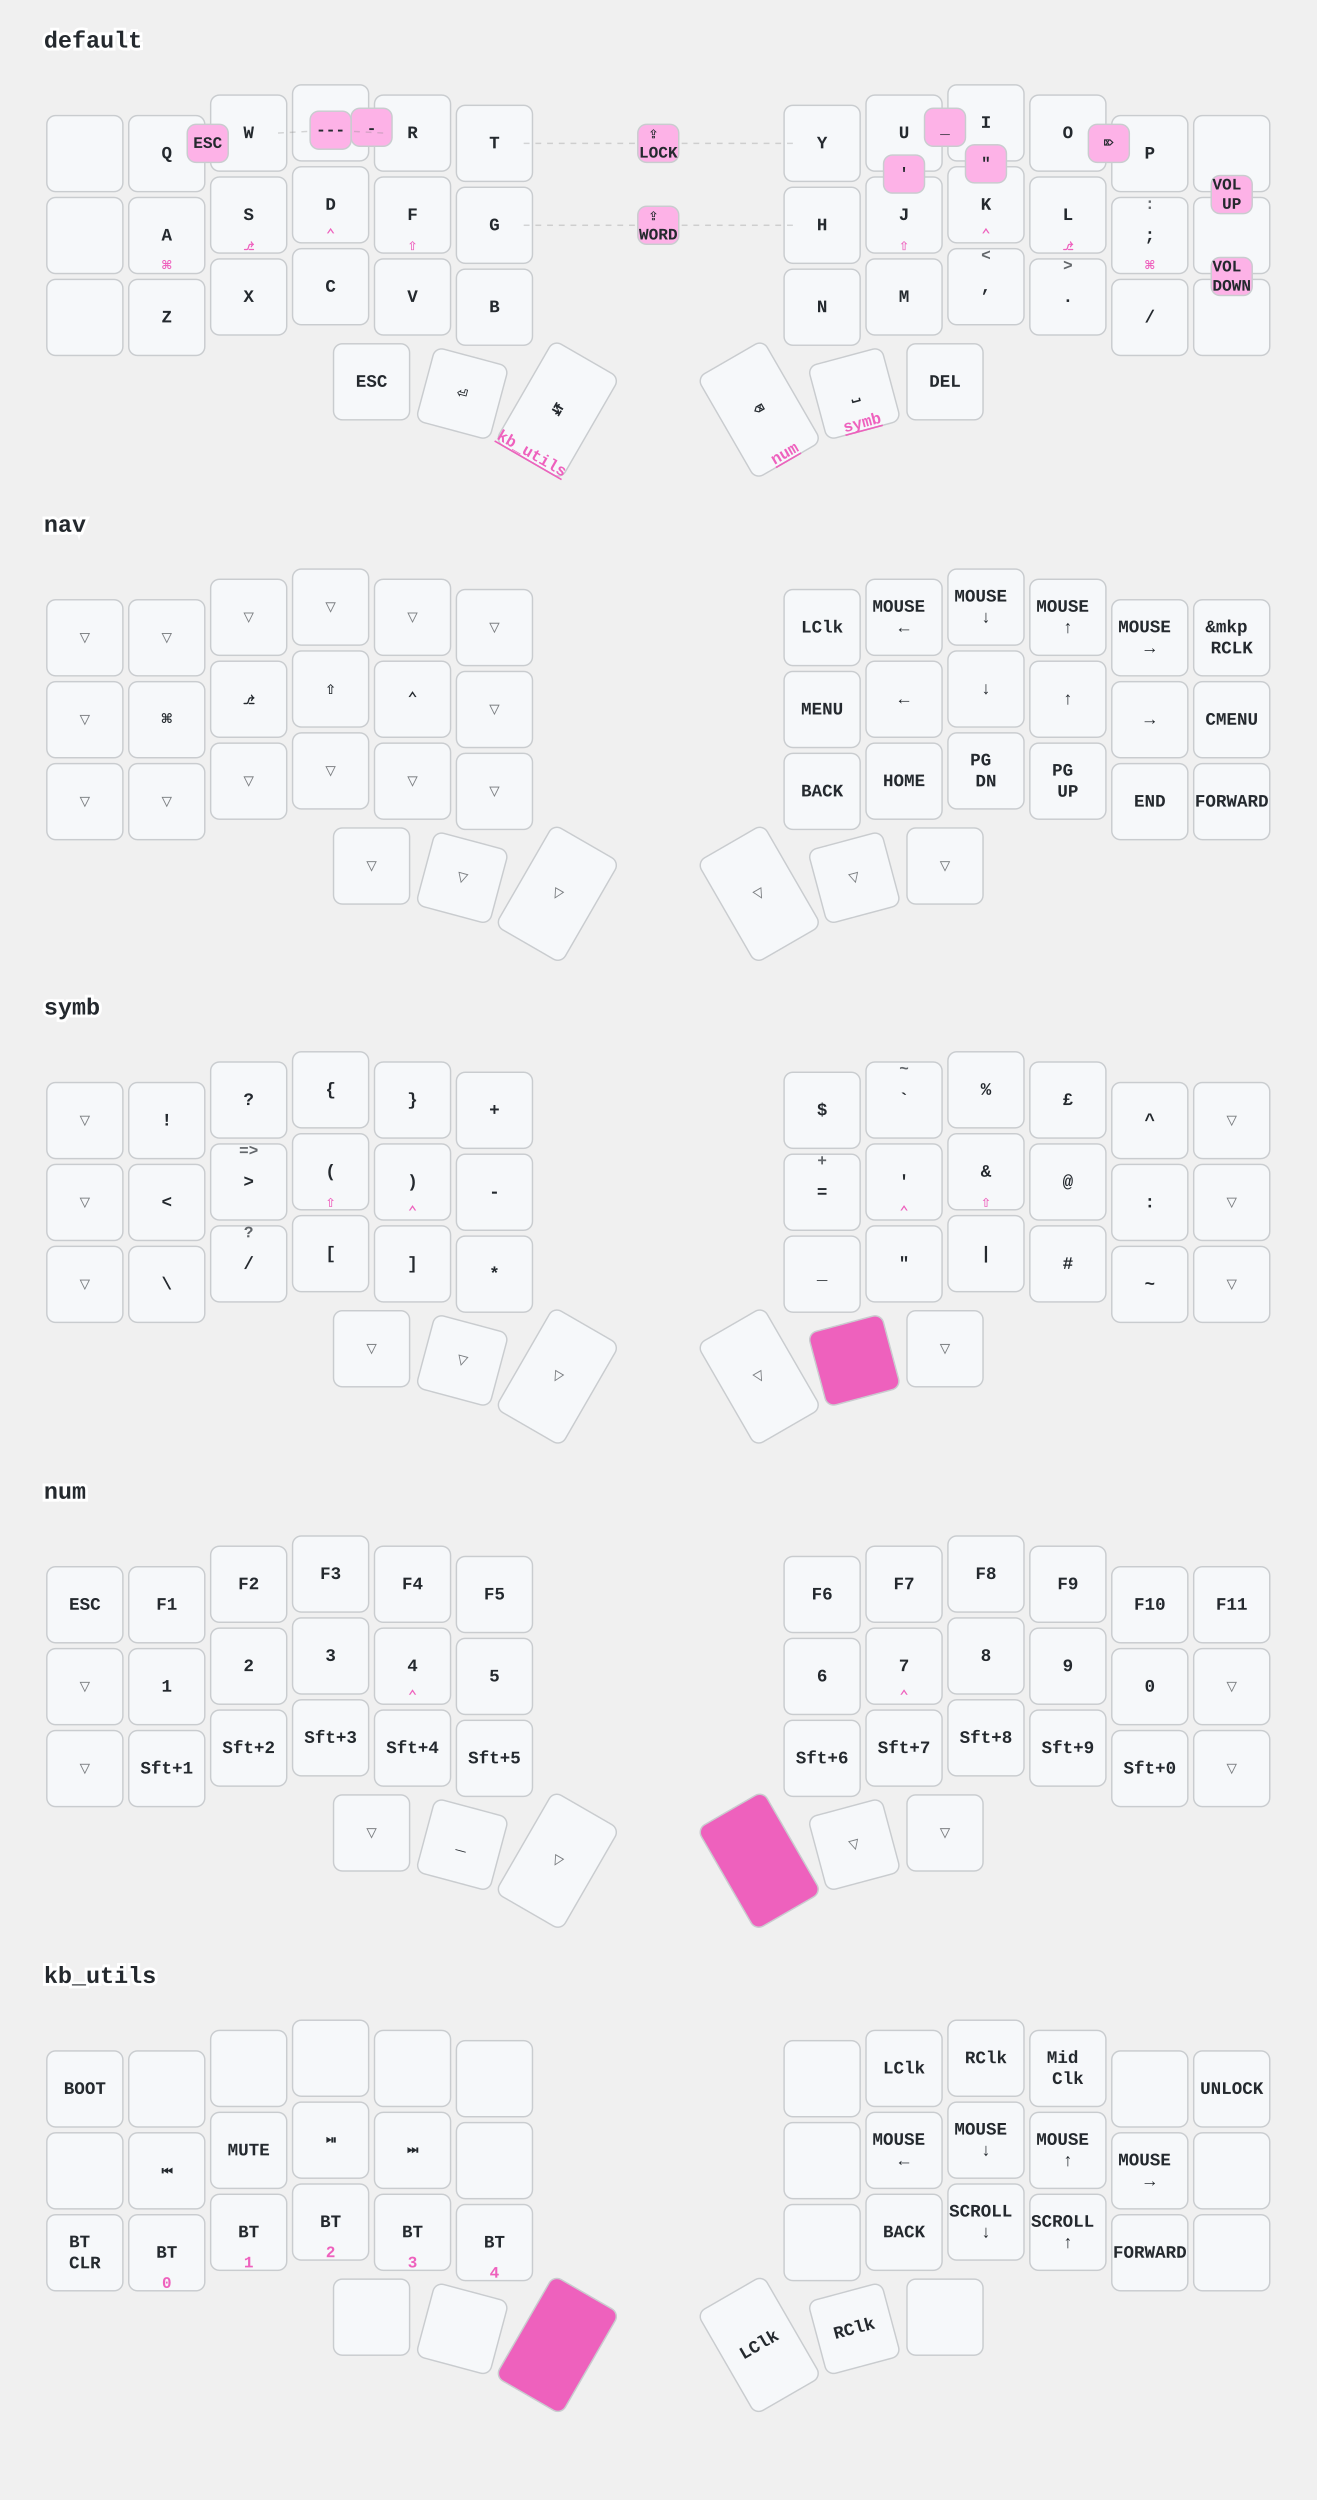
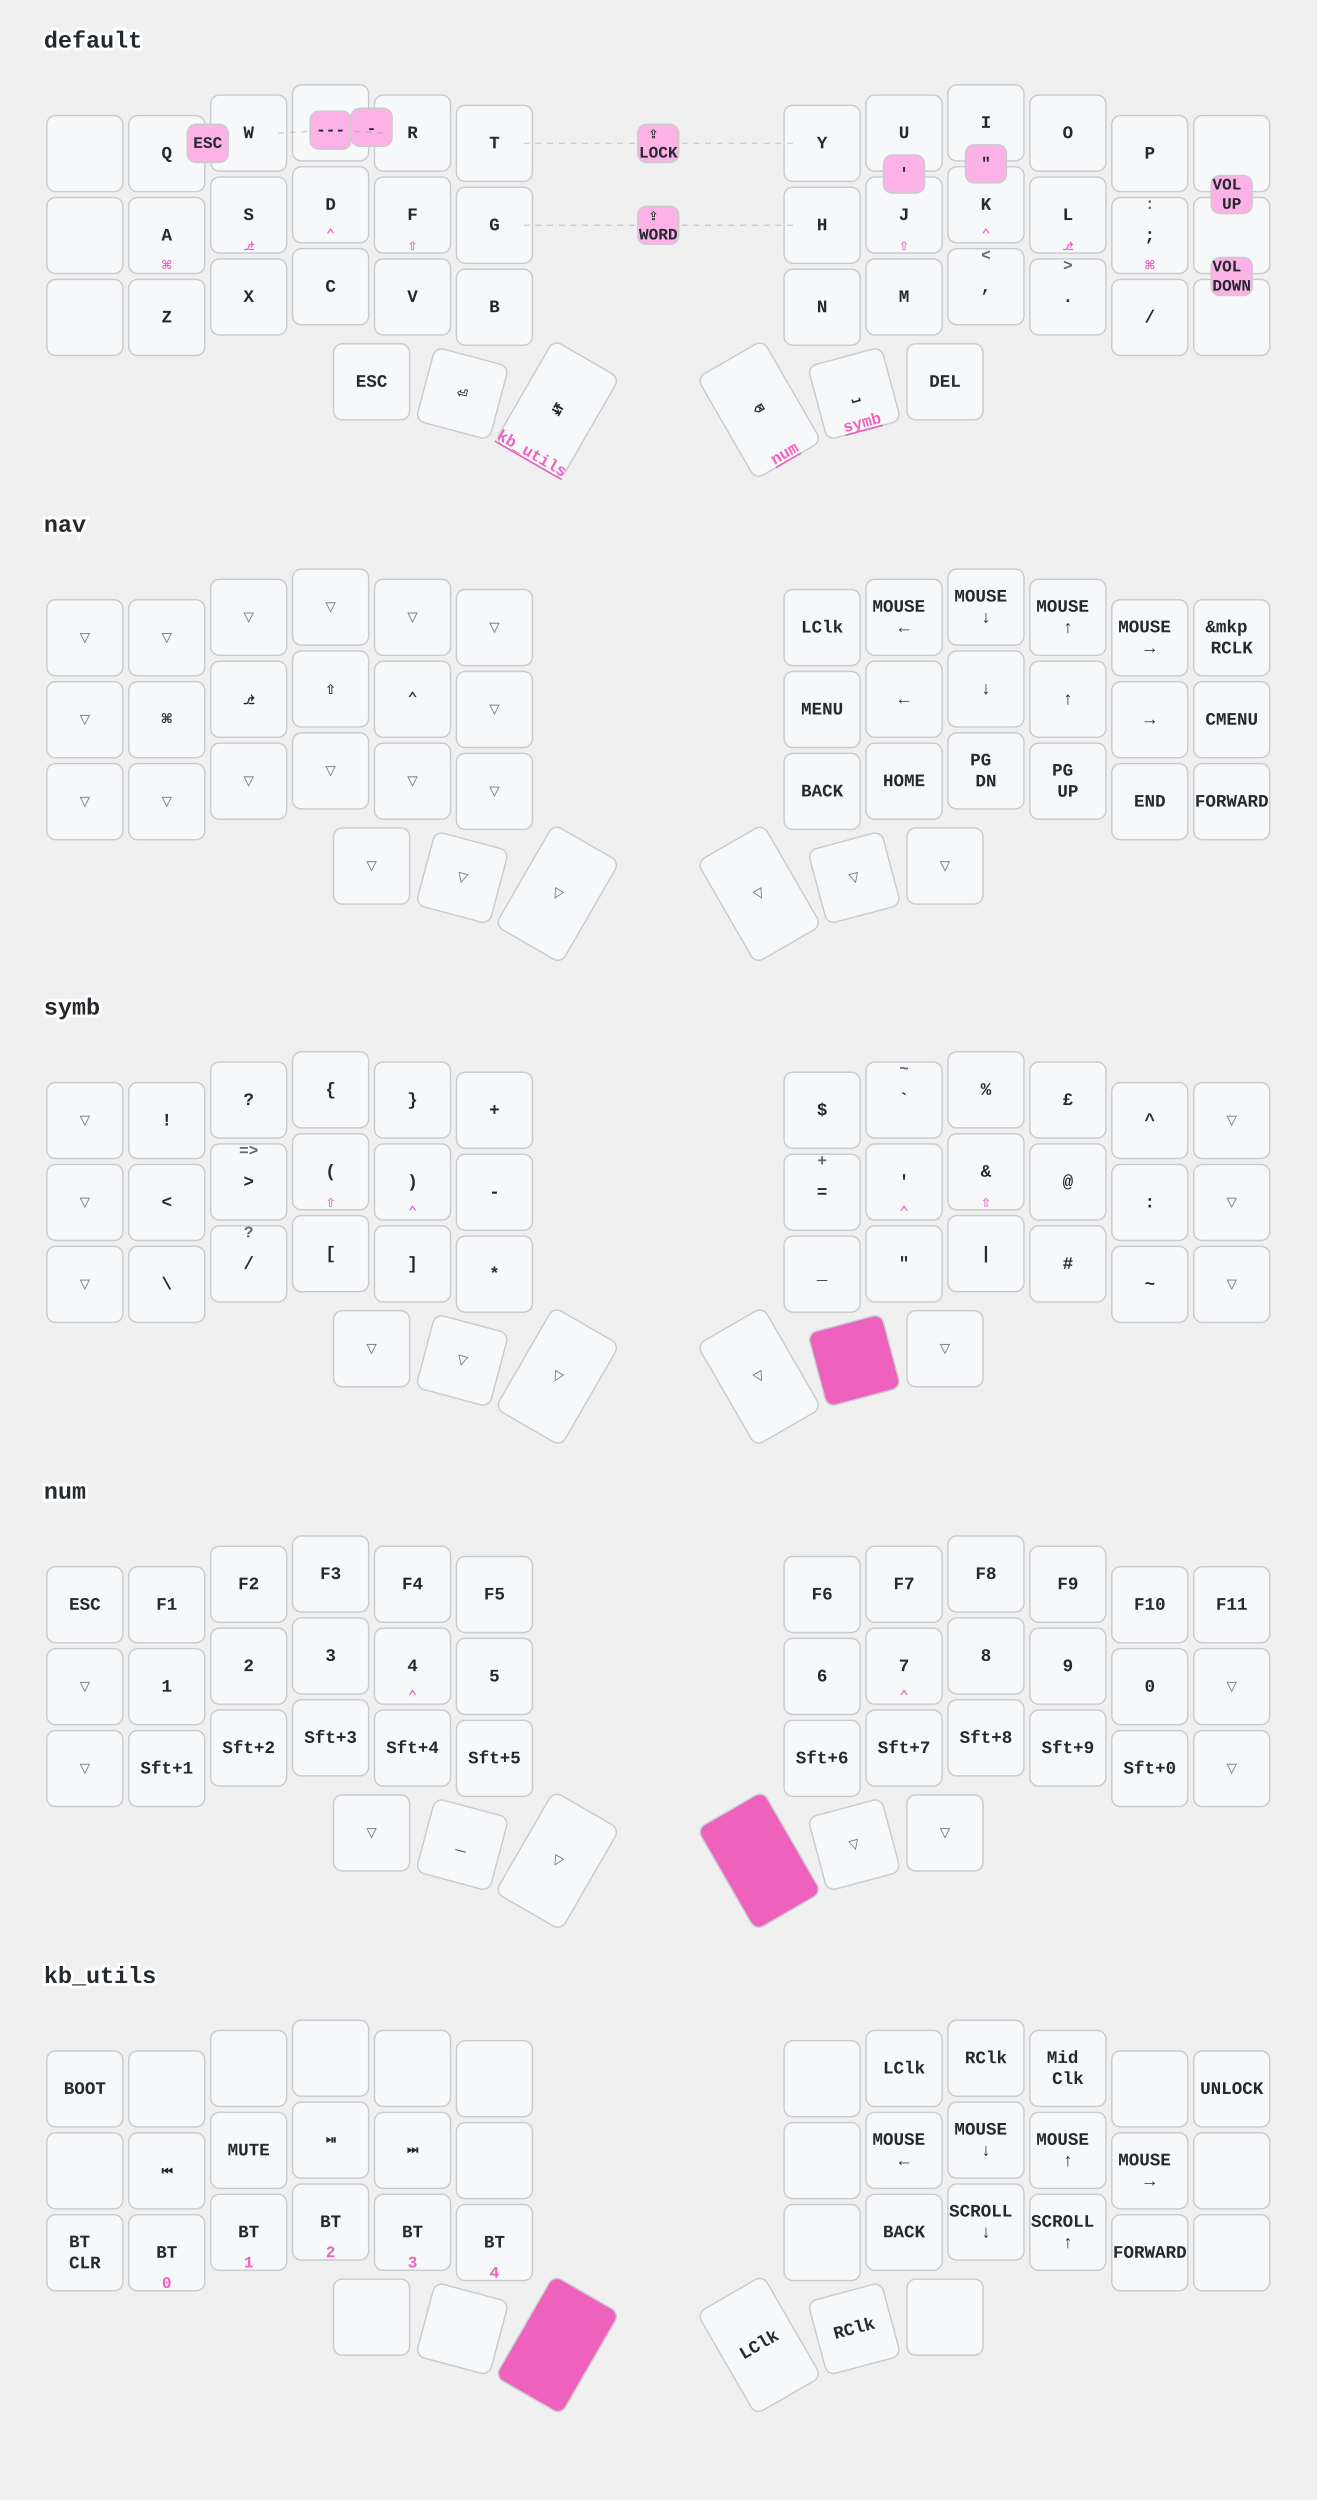
<svg xmlns="http://www.w3.org/2000/svg" width="900" height="1709" viewBox="0 0 900 1709" class="keymap">
  <style>/* inherit to force styles through use tags */
svg path {
    fill: inherit;
}

/* font and background color specifications */
svg.keymap {
    font-family: SFMono-Regular,Consolas,Liberation Mono,Menlo,monospace;
    font-size: 14px;
    font-kerning: normal;
    text-rendering: optimizeLegibility;
    fill: #24292e;
}

/* default key styling */
rect.key {
    fill: #f6f8fa;
}

rect.key, rect.combo {
    stroke: #c9cccf;
    stroke-width: 1;
}

/* default key side styling, only used is draw_key_sides is set */
rect.side {
    filter: brightness(90%);
}

/* color accent for combo boxes */
rect.combo, rect.combo-separate {
    fill: #cdf;
}

/* color accent for held keys */
rect.held, rect.combo.held {
    fill: #fdd;
}

/* color accent for ghost (optional) keys */
rect.ghost, rect.combo.ghost {
    stroke-dasharray: 4, 4;
    stroke-width: 2;
}

text {
    text-anchor: middle;
    dominant-baseline: middle;
}

/* styling for layer labels */
text.label {
    font-weight: bold;
    text-anchor: start;
    stroke: white;
    stroke-width: 4;
    paint-order: stroke;
}

/* styling for optional footer */
text.footer {
    text-anchor: end;
    dominant-baseline: auto;
    stroke: white;
    stroke-width: 4;
    paint-order: stroke;
}

/* styling for combo tap, and key non-tap label text */
text.combo, text.hold, text.shifted, text.left, text.right {
    font-size: 11px;
}

text.hold {
    text-anchor: middle;
    dominant-baseline: auto;
}

text.shifted {
    text-anchor: middle;
    dominant-baseline: hanging;
}

text.left {
    text-anchor: start;
}

text.right {
    text-anchor: end;
}

text.layer-activator {
    text-decoration: underline;
}

/* styling for hold/shifted label text in combo box */
text.combo.hold, text.combo.shifted, text.combo.left, text.combo.right {
    font-size: 8px;
}

/* lighter symbol for transparent keys */
text.trans {
    fill: #7b7e81;
}

/* styling for combo dendrons */
path.combo {
    stroke-width: 1;
    stroke: gray;
    fill: none;
}

/* Start Tabler Icons Cleanup */
/* cannot use height/width with glyphs */
.icon-tabler &gt; path {
    fill: inherit;
    stroke: inherit;
    stroke-width: 2;
}
/* hide tabler's default box */
.icon-tabler &gt; path[stroke="none"][fill="none"] {
    visibility: hidden;
}
/* End Tabler Icons Cleanup */

/* font and background color specifications */
    svg.keymap {
      font-family: Ubuntu Mono, Inconsolata, Consolas, Liberation Mono, Menlo, monospace;
      font-size: 12px;
      font-weight: bold;
      text-rendering: optimizeLegibility;
    }

    /* default key styling */
    rect {
        fill: #f6f8fa;
        stroke: #c9cccf;
        stroke-width: 1;
    }

    /* color accent for combo boxes */
    rect.combo {
        fill: #fdb2e7;
    }

    /* color accent for held keys */
    rect.held, rect.combo.held {
        fill: #ee61bd;
    }

    /* color accent for ghost (optional) keys */
    rect.ghost, rect.combo.ghost {
        fill: #ddd;
    }

    text {
        text-anchor: middle;
        dominant-baseline: middle;
    }

    /* styling for layer labels */
    text.label {
        font-weight: bold;
        font-size: 16px;
        text-anchor: start;
        stroke: white;
        fill: #ee61bd
        stroke-width: 2;
        paint-order: stroke;
    }

    /* styling for combo tap, and key hold/shifted label text */
    text.combo, text.hold, text.shifted {
        font-size: 11px;
    }

    text.hold {
        text-anchor: middle;
        dominant-baseline: auto;
        fill: #ee61bd;
    }

    text.shifted {
        text-anchor: middle;
        dominant-baseline: hanging;
        opacity: 0.7;
    }

    /* styling for hold/shifted label text in combo box */
    text.combo.hold, text.combo.shifted {
        font-size: 8px;
    }

    /* styling for combo dendrons */
    path {
        stroke-width: 1;
        stroke: gray;
        fill: none;
    }
    path.combo {
      stroke-dasharray: 4, 4;
      stroke-opacity: 0.3;
    }
    path.combo {
      stroke-dasharray: 4, 4;
      stroke-opacity: 0.3;
    }</style>
  <g transform="translate(30, 0)" class="layer-default">
    <text x="0" y="28" class="label" id="default">default</text>
    <g transform="translate(0, 56)">
      <g transform="translate(28, 49)" class="key keypos-0">
        <rect rx="6" ry="6" x="-26" y="-26" width="52" height="52" class="key" />
      </g>
      <g transform="translate(84, 49)" class="key keypos-1">
        <rect rx="6" ry="6" x="-26" y="-26" width="52" height="52" class="key" />
        <text x="0" y="0" class="key tap">Q</text>
      </g>
      <g transform="translate(140, 35)" class="key keypos-2">
        <rect rx="6" ry="6" x="-26" y="-26" width="52" height="52" class="key" />
        <text x="0" y="0" class="key tap">W</text>
      </g>
      <g transform="translate(196, 28)" class="key keypos-3">
        <rect rx="6" ry="6" x="-26" y="-26" width="52" height="52" class="key" />
        <text x="0" y="0" class="key tap">E</text>
      </g>
      <g transform="translate(252, 35)" class="key keypos-4">
        <rect rx="6" ry="6" x="-26" y="-26" width="52" height="52" class="key" />
        <text x="0" y="0" class="key tap">R</text>
      </g>
      <g transform="translate(308, 42)" class="key keypos-5">
        <rect rx="6" ry="6" x="-26" y="-26" width="52" height="52" class="key" />
        <text x="0" y="0" class="key tap">T</text>
      </g>
      <g transform="translate(532, 42)" class="key keypos-6">
        <rect rx="6" ry="6" x="-26" y="-26" width="52" height="52" class="key" />
        <text x="0" y="0" class="key tap">Y</text>
      </g>
      <g transform="translate(588, 35)" class="key keypos-7">
        <rect rx="6" ry="6" x="-26" y="-26" width="52" height="52" class="key" />
        <text x="0" y="0" class="key tap">U</text>
      </g>
      <g transform="translate(644, 28)" class="key keypos-8">
        <rect rx="6" ry="6" x="-26" y="-26" width="52" height="52" class="key" />
        <text x="0" y="0" class="key tap">I</text>
      </g>
      <g transform="translate(700, 35)" class="key keypos-9">
        <rect rx="6" ry="6" x="-26" y="-26" width="52" height="52" class="key" />
        <text x="0" y="0" class="key tap">O</text>
      </g>
      <g transform="translate(756, 49)" class="key keypos-10">
        <rect rx="6" ry="6" x="-26" y="-26" width="52" height="52" class="key" />
        <text x="0" y="0" class="key tap">P</text>
      </g>
      <g transform="translate(812, 49)" class="key keypos-11">
        <rect rx="6" ry="6" x="-26" y="-26" width="52" height="52" class="key" />
      </g>
      <g transform="translate(28, 105)" class="key keypos-12">
        <rect rx="6" ry="6" x="-26" y="-26" width="52" height="52" class="key" />
      </g>
      <g transform="translate(84, 105)" class="key keypos-13">
        <rect rx="6" ry="6" x="-26" y="-26" width="52" height="52" class="key" />
        <text x="0" y="0" class="key tap">A</text>
        <text x="0" y="24" class="key hold">⌘</text>
      </g>
      <g transform="translate(140, 91)" class="key keypos-14">
        <rect rx="6" ry="6" x="-26" y="-26" width="52" height="52" class="key" />
        <text x="0" y="0" class="key tap">S</text>
        <text x="0" y="24" class="key hold">⎇</text>
      </g>
      <g transform="translate(196, 84)" class="key keypos-15">
        <rect rx="6" ry="6" x="-26" y="-26" width="52" height="52" class="key" />
        <text x="0" y="0" class="key tap">D</text>
        <text x="0" y="24" class="key hold">⌃</text>
      </g>
      <g transform="translate(252, 91)" class="key keypos-16">
        <rect rx="6" ry="6" x="-26" y="-26" width="52" height="52" class="key" />
        <text x="0" y="0" class="key tap">F</text>
        <text x="0" y="24" class="key hold">⇧</text>
      </g>
      <g transform="translate(308, 98)" class="key keypos-17">
        <rect rx="6" ry="6" x="-26" y="-26" width="52" height="52" class="key" />
        <text x="0" y="0" class="key tap">G</text>
      </g>
      <g transform="translate(532, 98)" class="key keypos-18">
        <rect rx="6" ry="6" x="-26" y="-26" width="52" height="52" class="key" />
        <text x="0" y="0" class="key tap">H</text>
      </g>
      <g transform="translate(588, 91)" class="key keypos-19">
        <rect rx="6" ry="6" x="-26" y="-26" width="52" height="52" class="key" />
        <text x="0" y="0" class="key tap">J</text>
        <text x="0" y="24" class="key hold">⇧</text>
      </g>
      <g transform="translate(644, 84)" class="key keypos-20">
        <rect rx="6" ry="6" x="-26" y="-26" width="52" height="52" class="key" />
        <text x="0" y="0" class="key tap">K</text>
        <text x="0" y="24" class="key hold">⌃</text>
      </g>
      <g transform="translate(700, 91)" class="key keypos-21">
        <rect rx="6" ry="6" x="-26" y="-26" width="52" height="52" class="key" />
        <text x="0" y="0" class="key tap">L</text>
        <text x="0" y="24" class="key hold">⎇</text>
      </g>
      <g transform="translate(756, 105)" class="key keypos-22">
        <rect rx="6" ry="6" x="-26" y="-26" width="52" height="52" class="key" />
        <text x="0" y="0" class="key tap">;</text>
        <text x="0" y="24" class="key hold">⌘</text>
        <text x="0" y="-24" class="key shifted">:</text>
      </g>
      <g transform="translate(812, 105)" class="key keypos-23">
        <rect rx="6" ry="6" x="-26" y="-26" width="52" height="52" class="key" />
      </g>
      <g transform="translate(28, 161)" class="key keypos-24">
        <rect rx="6" ry="6" x="-26" y="-26" width="52" height="52" class="key" />
      </g>
      <g transform="translate(84, 161)" class="key keypos-25">
        <rect rx="6" ry="6" x="-26" y="-26" width="52" height="52" class="key" />
        <text x="0" y="0" class="key tap">Z</text>
      </g>
      <g transform="translate(140, 147)" class="key keypos-26">
        <rect rx="6" ry="6" x="-26" y="-26" width="52" height="52" class="key" />
        <text x="0" y="0" class="key tap">X</text>
      </g>
      <g transform="translate(196, 140)" class="key keypos-27">
        <rect rx="6" ry="6" x="-26" y="-26" width="52" height="52" class="key" />
        <text x="0" y="0" class="key tap">C</text>
      </g>
      <g transform="translate(252, 147)" class="key keypos-28">
        <rect rx="6" ry="6" x="-26" y="-26" width="52" height="52" class="key" />
        <text x="0" y="0" class="key tap">V</text>
      </g>
      <g transform="translate(308, 154)" class="key keypos-29">
        <rect rx="6" ry="6" x="-26" y="-26" width="52" height="52" class="key" />
        <text x="0" y="0" class="key tap">B</text>
      </g>
      <g transform="translate(532, 154)" class="key keypos-30">
        <rect rx="6" ry="6" x="-26" y="-26" width="52" height="52" class="key" />
        <text x="0" y="0" class="key tap">N</text>
      </g>
      <g transform="translate(588, 147)" class="key keypos-31">
        <rect rx="6" ry="6" x="-26" y="-26" width="52" height="52" class="key" />
        <text x="0" y="0" class="key tap">M</text>
      </g>
      <g transform="translate(644, 140)" class="key keypos-32">
        <rect rx="6" ry="6" x="-26" y="-26" width="52" height="52" class="key" />
        <text x="0" y="0" class="key tap">,</text>
        <text x="0" y="-24" class="key shifted">&lt;</text>
      </g>
      <g transform="translate(700, 147)" class="key keypos-33">
        <rect rx="6" ry="6" x="-26" y="-26" width="52" height="52" class="key" />
        <text x="0" y="0" class="key tap">.</text>
        <text x="0" y="-24" class="key shifted">&gt;</text>
      </g>
      <g transform="translate(756, 161)" class="key keypos-34">
        <rect rx="6" ry="6" x="-26" y="-26" width="52" height="52" class="key" />
        <text x="0" y="0" class="key tap">/</text>
      </g>
      <g transform="translate(812, 161)" class="key keypos-35">
        <rect rx="6" ry="6" x="-26" y="-26" width="52" height="52" class="key" />
      </g>
      <g transform="translate(224, 205)" class="key keypos-36">
        <rect rx="6" ry="6" x="-26" y="-26" width="52" height="52" class="key" />
        <text x="0" y="0" class="key tap">ESC</text>
      </g>
      <g transform="translate(286, 213) rotate(15.0)" class="key keypos-37">
        <rect rx="6" ry="6" x="-26" y="-26" width="52" height="52" class="key" />
        <text x="0" y="0" class="key tap">⏎</text>
      </g>
      <g transform="translate(351, 224) rotate(30.0)" class="key keypos-38">
        <rect rx="6" ry="6" x="-26" y="-40" width="52" height="80" class="key" />
        <text x="0" y="0" class="key tap">↹</text>
        <a href="#kb_utils">
          <text x="0" y="38" class="key hold layer-activator">kb_utils</text>
        </a>
      </g>
      <g transform="translate(489, 224) rotate(-30.0)" class="key keypos-39">
        <rect rx="6" ry="6" x="-26" y="-40" width="52" height="80" class="key" />
        <text x="0" y="0" class="key tap">⌫</text>
        <a href="#num">
          <text x="0" y="38" class="key hold layer-activator">num</text>
        </a>
      </g>
      <g transform="translate(554, 213) rotate(-15.0)" class="key keypos-40">
        <rect rx="6" ry="6" x="-26" y="-26" width="52" height="52" class="key" />
        <text x="0" y="0" class="key tap">⎵</text>
        <a href="#symb">
          <text x="0" y="24" class="key hold layer-activator">symb</text>
        </a>
      </g>
      <g transform="translate(616, 205)" class="key keypos-41">
        <rect rx="6" ry="6" x="-26" y="-26" width="52" height="52" class="key" />
        <text x="0" y="0" class="key tap">DEL</text>
      </g>
      <g class="combo combopos-0">
        <path d="M420,98 l-93,0" class="combo" />
        <path d="M420,98 l93,0" class="combo" />
        <rect rx="6" ry="6" x="406" y="85" width="28" height="26" class="combo" />
        <text x="420" y="98" class="combo tap">
          <tspan x="420" dy="-0.6em">⇪</tspan>
          <tspan x="420" dy="1.2em">WORD</tspan>
        </text>
      </g>
      <g class="combo combopos-1">
        <rect rx="6" ry="6" x="98" y="29" width="28" height="26" class="combo" />
        <text x="112" y="42" class="combo tap">ESC</text>
      </g>
      <g class="combo combopos-2">
        <rect rx="6" ry="6" x="798" y="64" width="28" height="26" class="combo" />
        <text x="812" y="77" class="combo tap">
          <tspan x="812" dy="-0.6em">VOL</tspan>
          <tspan x="812" dy="1.2em">UP</tspan>
        </text>
      </g>
      <g class="combo combopos-3">
        <rect rx="6" ry="6" x="798" y="120" width="28" height="26" class="combo" />
        <text x="812" y="133" class="combo tap">
          <tspan x="812" dy="-0.6em">VOL</tspan>
          <tspan x="812" dy="1.2em">DOWN</tspan>
        </text>
      </g>
      <g class="combo combopos-4">
        <path d="M420,42 l-93,0" class="combo" />
        <path d="M420,42 l93,0" class="combo" />
        <rect rx="6" ry="6" x="406" y="29" width="28" height="26" class="combo" />
        <text x="420" y="42" class="combo tap">
          <tspan x="420" dy="-0.6em">⇪</tspan>
          <tspan x="420" dy="1.2em">LOCK</tspan>
        </text>
      </g>
      <g class="combo combopos-5">
-         <rect rx="6" ry="6" x="714" y="29" width="28" height="26" class="combo" />
-         <text x="728" y="42" class="combo tap">⌦</text>
-       </g>
-       <g class="combo combopos-6">
-         <rect rx="6" ry="6" x="602" y="18" width="28" height="26" class="combo" />
-         <text x="616" y="32" class="combo tap">_</text>
-       </g>
-       <g class="combo combopos-7">
        <rect rx="6" ry="6" x="210" y="18" width="28" height="26" class="combo" />
        <text x="224" y="32" class="combo tap">-</text>
      </g>
-       <g class="combo combopos-8">
+       <g class="combo combopos-6">
        <path d="M196,33 l-37,2" class="combo" />
        <path d="M196,33 l37,2" class="combo" />
        <rect rx="6" ry="6" x="182" y="20" width="28" height="26" class="combo" />
        <text x="196" y="33" class="combo tap">---</text>
      </g>
-       <g class="combo combopos-10">
+       <g class="combo combopos-8">
        <rect rx="6" ry="6" x="574" y="50" width="28" height="26" class="combo" />
        <text x="588" y="63" class="combo tap">'</text>
      </g>
-       <g class="combo combopos-11">
+       <g class="combo combopos-9">
        <rect rx="6" ry="6" x="630" y="43" width="28" height="26" class="combo" />
        <text x="644" y="56" class="combo tap">"</text>
      </g>
    </g>
  </g>
  <g transform="translate(30, 331)" class="layer-nav">
    <text x="0" y="28" class="label" id="nav">nav</text>
    <g transform="translate(0, 56)">
      <g transform="translate(28, 49)" class="key trans keypos-0">
        <rect rx="6" ry="6" x="-26" y="-26" width="52" height="52" class="key trans" />
        <text x="0" y="0" class="key trans tap">▽</text>
      </g>
      <g transform="translate(84, 49)" class="key trans keypos-1">
        <rect rx="6" ry="6" x="-26" y="-26" width="52" height="52" class="key trans" />
        <text x="0" y="0" class="key trans tap">▽</text>
      </g>
      <g transform="translate(140, 35)" class="key trans keypos-2">
        <rect rx="6" ry="6" x="-26" y="-26" width="52" height="52" class="key trans" />
        <text x="0" y="0" class="key trans tap">▽</text>
      </g>
      <g transform="translate(196, 28)" class="key trans keypos-3">
        <rect rx="6" ry="6" x="-26" y="-26" width="52" height="52" class="key trans" />
        <text x="0" y="0" class="key trans tap">▽</text>
      </g>
      <g transform="translate(252, 35)" class="key trans keypos-4">
        <rect rx="6" ry="6" x="-26" y="-26" width="52" height="52" class="key trans" />
        <text x="0" y="0" class="key trans tap">▽</text>
      </g>
      <g transform="translate(308, 42)" class="key trans keypos-5">
        <rect rx="6" ry="6" x="-26" y="-26" width="52" height="52" class="key trans" />
        <text x="0" y="0" class="key trans tap">▽</text>
      </g>
      <g transform="translate(532, 42)" class="key keypos-6">
        <rect rx="6" ry="6" x="-26" y="-26" width="52" height="52" class="key" />
        <text x="0" y="0" class="key tap">LClk</text>
      </g>
      <g transform="translate(588, 35)" class="key keypos-7">
        <rect rx="6" ry="6" x="-26" y="-26" width="52" height="52" class="key" />
        <text x="0" y="0" class="key tap">
          <tspan x="0" dy="-0.6em">MOUSE</tspan>
          <tspan x="0" dy="1.2em">←</tspan>
        </text>
      </g>
      <g transform="translate(644, 28)" class="key keypos-8">
        <rect rx="6" ry="6" x="-26" y="-26" width="52" height="52" class="key" />
        <text x="0" y="0" class="key tap">
          <tspan x="0" dy="-0.6em">MOUSE</tspan>
          <tspan x="0" dy="1.2em">↓</tspan>
        </text>
      </g>
      <g transform="translate(700, 35)" class="key keypos-9">
        <rect rx="6" ry="6" x="-26" y="-26" width="52" height="52" class="key" />
        <text x="0" y="0" class="key tap">
          <tspan x="0" dy="-0.6em">MOUSE</tspan>
          <tspan x="0" dy="1.2em">↑</tspan>
        </text>
      </g>
      <g transform="translate(756, 49)" class="key keypos-10">
        <rect rx="6" ry="6" x="-26" y="-26" width="52" height="52" class="key" />
        <text x="0" y="0" class="key tap">
          <tspan x="0" dy="-0.6em">MOUSE</tspan>
          <tspan x="0" dy="1.2em">→</tspan>
        </text>
      </g>
      <g transform="translate(812, 49)" class="key keypos-11">
        <rect rx="6" ry="6" x="-26" y="-26" width="52" height="52" class="key" />
        <text x="0" y="0" class="key tap">
          <tspan x="0" dy="-0.6em">&amp;mkp</tspan>
          <tspan x="0" dy="1.2em">RCLK</tspan>
        </text>
      </g>
      <g transform="translate(28, 105)" class="key trans keypos-12">
        <rect rx="6" ry="6" x="-26" y="-26" width="52" height="52" class="key trans" />
        <text x="0" y="0" class="key trans tap">▽</text>
      </g>
      <g transform="translate(84, 105)" class="key keypos-13">
        <rect rx="6" ry="6" x="-26" y="-26" width="52" height="52" class="key" />
        <text x="0" y="0" class="key tap">⌘</text>
      </g>
      <g transform="translate(140, 91)" class="key keypos-14">
        <rect rx="6" ry="6" x="-26" y="-26" width="52" height="52" class="key" />
        <text x="0" y="0" class="key tap">⎇</text>
      </g>
      <g transform="translate(196, 84)" class="key keypos-15">
        <rect rx="6" ry="6" x="-26" y="-26" width="52" height="52" class="key" />
        <text x="0" y="0" class="key tap">⇧</text>
      </g>
      <g transform="translate(252, 91)" class="key keypos-16">
        <rect rx="6" ry="6" x="-26" y="-26" width="52" height="52" class="key" />
        <text x="0" y="0" class="key tap">⌃</text>
      </g>
      <g transform="translate(308, 98)" class="key trans keypos-17">
        <rect rx="6" ry="6" x="-26" y="-26" width="52" height="52" class="key trans" />
        <text x="0" y="0" class="key trans tap">▽</text>
      </g>
      <g transform="translate(532, 98)" class="key keypos-18">
        <rect rx="6" ry="6" x="-26" y="-26" width="52" height="52" class="key" />
        <text x="0" y="0" class="key tap">MENU</text>
      </g>
      <g transform="translate(588, 91)" class="key keypos-19">
        <rect rx="6" ry="6" x="-26" y="-26" width="52" height="52" class="key" />
        <text x="0" y="0" class="key tap">←</text>
      </g>
      <g transform="translate(644, 84)" class="key keypos-20">
        <rect rx="6" ry="6" x="-26" y="-26" width="52" height="52" class="key" />
        <text x="0" y="0" class="key tap">↓</text>
      </g>
      <g transform="translate(700, 91)" class="key keypos-21">
        <rect rx="6" ry="6" x="-26" y="-26" width="52" height="52" class="key" />
        <text x="0" y="0" class="key tap">↑</text>
      </g>
      <g transform="translate(756, 105)" class="key keypos-22">
        <rect rx="6" ry="6" x="-26" y="-26" width="52" height="52" class="key" />
        <text x="0" y="0" class="key tap">→</text>
      </g>
      <g transform="translate(812, 105)" class="key keypos-23">
        <rect rx="6" ry="6" x="-26" y="-26" width="52" height="52" class="key" />
        <text x="0" y="0" class="key tap">CMENU</text>
      </g>
      <g transform="translate(28, 161)" class="key trans keypos-24">
        <rect rx="6" ry="6" x="-26" y="-26" width="52" height="52" class="key trans" />
        <text x="0" y="0" class="key trans tap">▽</text>
      </g>
      <g transform="translate(84, 161)" class="key trans keypos-25">
        <rect rx="6" ry="6" x="-26" y="-26" width="52" height="52" class="key trans" />
        <text x="0" y="0" class="key trans tap">▽</text>
      </g>
      <g transform="translate(140, 147)" class="key trans keypos-26">
        <rect rx="6" ry="6" x="-26" y="-26" width="52" height="52" class="key trans" />
        <text x="0" y="0" class="key trans tap">▽</text>
      </g>
      <g transform="translate(196, 140)" class="key trans keypos-27">
        <rect rx="6" ry="6" x="-26" y="-26" width="52" height="52" class="key trans" />
        <text x="0" y="0" class="key trans tap">▽</text>
      </g>
      <g transform="translate(252, 147)" class="key trans keypos-28">
        <rect rx="6" ry="6" x="-26" y="-26" width="52" height="52" class="key trans" />
        <text x="0" y="0" class="key trans tap">▽</text>
      </g>
      <g transform="translate(308, 154)" class="key trans keypos-29">
        <rect rx="6" ry="6" x="-26" y="-26" width="52" height="52" class="key trans" />
        <text x="0" y="0" class="key trans tap">▽</text>
      </g>
      <g transform="translate(532, 154)" class="key keypos-30">
        <rect rx="6" ry="6" x="-26" y="-26" width="52" height="52" class="key" />
        <text x="0" y="0" class="key tap">BACK</text>
      </g>
      <g transform="translate(588, 147)" class="key keypos-31">
        <rect rx="6" ry="6" x="-26" y="-26" width="52" height="52" class="key" />
        <text x="0" y="0" class="key tap">HOME</text>
      </g>
      <g transform="translate(644, 140)" class="key keypos-32">
        <rect rx="6" ry="6" x="-26" y="-26" width="52" height="52" class="key" />
        <text x="0" y="0" class="key tap">
          <tspan x="0" dy="-0.6em">PG</tspan>
          <tspan x="0" dy="1.2em">DN</tspan>
        </text>
      </g>
      <g transform="translate(700, 147)" class="key keypos-33">
        <rect rx="6" ry="6" x="-26" y="-26" width="52" height="52" class="key" />
        <text x="0" y="0" class="key tap">
          <tspan x="0" dy="-0.6em">PG</tspan>
          <tspan x="0" dy="1.2em">UP</tspan>
        </text>
      </g>
      <g transform="translate(756, 161)" class="key keypos-34">
        <rect rx="6" ry="6" x="-26" y="-26" width="52" height="52" class="key" />
        <text x="0" y="0" class="key tap">END</text>
      </g>
      <g transform="translate(812, 161)" class="key keypos-35">
        <rect rx="6" ry="6" x="-26" y="-26" width="52" height="52" class="key" />
        <text x="0" y="0" class="key tap">FORWARD</text>
      </g>
      <g transform="translate(224, 205)" class="key trans keypos-36">
        <rect rx="6" ry="6" x="-26" y="-26" width="52" height="52" class="key trans" />
        <text x="0" y="0" class="key trans tap">▽</text>
      </g>
      <g transform="translate(286, 213) rotate(15.0)" class="key trans keypos-37">
        <rect rx="6" ry="6" x="-26" y="-26" width="52" height="52" class="key trans" />
        <text x="0" y="0" class="key trans tap">▽</text>
      </g>
      <g transform="translate(351, 224) rotate(30.0)" class="key trans keypos-38">
        <rect rx="6" ry="6" x="-26" y="-40" width="52" height="80" class="key trans" />
        <text x="0" y="0" class="key trans tap">▽</text>
      </g>
      <g transform="translate(489, 224) rotate(-30.0)" class="key trans keypos-39">
        <rect rx="6" ry="6" x="-26" y="-40" width="52" height="80" class="key trans" />
        <text x="0" y="0" class="key trans tap">▽</text>
      </g>
      <g transform="translate(554, 213) rotate(-15.0)" class="key trans keypos-40">
        <rect rx="6" ry="6" x="-26" y="-26" width="52" height="52" class="key trans" />
        <text x="0" y="0" class="key trans tap">▽</text>
      </g>
      <g transform="translate(616, 205)" class="key trans keypos-41">
        <rect rx="6" ry="6" x="-26" y="-26" width="52" height="52" class="key trans" />
        <text x="0" y="0" class="key trans tap">▽</text>
      </g>
    </g>
  </g>
  <g transform="translate(30, 661)" class="layer-symb">
    <text x="0" y="28" class="label" id="symb">symb</text>
    <g transform="translate(0, 56)">
      <g transform="translate(28, 49)" class="key trans keypos-0">
        <rect rx="6" ry="6" x="-26" y="-26" width="52" height="52" class="key trans" />
        <text x="0" y="0" class="key trans tap">▽</text>
      </g>
      <g transform="translate(84, 49)" class="key keypos-1">
        <rect rx="6" ry="6" x="-26" y="-26" width="52" height="52" class="key" />
        <text x="0" y="0" class="key tap">!</text>
      </g>
      <g transform="translate(140, 35)" class="key keypos-2">
        <rect rx="6" ry="6" x="-26" y="-26" width="52" height="52" class="key" />
        <text x="0" y="0" class="key tap">?</text>
      </g>
      <g transform="translate(196, 28)" class="key keypos-3">
        <rect rx="6" ry="6" x="-26" y="-26" width="52" height="52" class="key" />
        <text x="0" y="0" class="key tap">{</text>
      </g>
      <g transform="translate(252, 35)" class="key keypos-4">
        <rect rx="6" ry="6" x="-26" y="-26" width="52" height="52" class="key" />
        <text x="0" y="0" class="key tap">}</text>
      </g>
      <g transform="translate(308, 42)" class="key keypos-5">
        <rect rx="6" ry="6" x="-26" y="-26" width="52" height="52" class="key" />
        <text x="0" y="0" class="key tap">+</text>
      </g>
      <g transform="translate(532, 42)" class="key keypos-6">
        <rect rx="6" ry="6" x="-26" y="-26" width="52" height="52" class="key" />
        <text x="0" y="0" class="key tap">$</text>
      </g>
      <g transform="translate(588, 35)" class="key keypos-7">
        <rect rx="6" ry="6" x="-26" y="-26" width="52" height="52" class="key" />
        <text x="0" y="0" class="key tap">`</text>
        <text x="0" y="-24" class="key shifted">~</text>
      </g>
      <g transform="translate(644, 28)" class="key keypos-8">
        <rect rx="6" ry="6" x="-26" y="-26" width="52" height="52" class="key" />
        <text x="0" y="0" class="key tap">%</text>
      </g>
      <g transform="translate(700, 35)" class="key keypos-9">
        <rect rx="6" ry="6" x="-26" y="-26" width="52" height="52" class="key" />
        <text x="0" y="0" class="key tap">£</text>
      </g>
      <g transform="translate(756, 49)" class="key keypos-10">
        <rect rx="6" ry="6" x="-26" y="-26" width="52" height="52" class="key" />
        <text x="0" y="0" class="key tap">^</text>
      </g>
      <g transform="translate(812, 49)" class="key trans keypos-11">
        <rect rx="6" ry="6" x="-26" y="-26" width="52" height="52" class="key trans" />
        <text x="0" y="0" class="key trans tap">▽</text>
      </g>
      <g transform="translate(28, 105)" class="key trans keypos-12">
        <rect rx="6" ry="6" x="-26" y="-26" width="52" height="52" class="key trans" />
        <text x="0" y="0" class="key trans tap">▽</text>
      </g>
      <g transform="translate(84, 105)" class="key keypos-13">
        <rect rx="6" ry="6" x="-26" y="-26" width="52" height="52" class="key" />
        <text x="0" y="0" class="key tap">&lt;</text>
      </g>
      <g transform="translate(140, 91)" class="key keypos-14">
        <rect rx="6" ry="6" x="-26" y="-26" width="52" height="52" class="key" />
        <text x="0" y="0" class="key tap">&gt;</text>
        <text x="0" y="-24" class="key shifted">=&gt;</text>
      </g>
      <g transform="translate(196, 84)" class="key keypos-15">
        <rect rx="6" ry="6" x="-26" y="-26" width="52" height="52" class="key" />
        <text x="0" y="0" class="key tap">(</text>
        <text x="0" y="24" class="key hold">⇧</text>
      </g>
      <g transform="translate(252, 91)" class="key keypos-16">
        <rect rx="6" ry="6" x="-26" y="-26" width="52" height="52" class="key" />
        <text x="0" y="0" class="key tap">)</text>
        <text x="0" y="24" class="key hold">⌃</text>
      </g>
      <g transform="translate(308, 98)" class="key keypos-17">
        <rect rx="6" ry="6" x="-26" y="-26" width="52" height="52" class="key" />
        <text x="0" y="0" class="key tap">-</text>
      </g>
      <g transform="translate(532, 98)" class="key keypos-18">
        <rect rx="6" ry="6" x="-26" y="-26" width="52" height="52" class="key" />
        <text x="0" y="0" class="key tap">=</text>
        <text x="0" y="-24" class="key shifted">+</text>
      </g>
      <g transform="translate(588, 91)" class="key keypos-19">
        <rect rx="6" ry="6" x="-26" y="-26" width="52" height="52" class="key" />
        <text x="0" y="0" class="key tap">'</text>
        <text x="0" y="24" class="key hold">⌃</text>
      </g>
      <g transform="translate(644, 84)" class="key keypos-20">
        <rect rx="6" ry="6" x="-26" y="-26" width="52" height="52" class="key" />
        <text x="0" y="0" class="key tap">&amp;</text>
        <text x="0" y="24" class="key hold">⇧</text>
      </g>
      <g transform="translate(700, 91)" class="key keypos-21">
        <rect rx="6" ry="6" x="-26" y="-26" width="52" height="52" class="key" />
        <text x="0" y="0" class="key tap">@</text>
      </g>
      <g transform="translate(756, 105)" class="key keypos-22">
        <rect rx="6" ry="6" x="-26" y="-26" width="52" height="52" class="key" />
        <text x="0" y="0" class="key tap">:</text>
      </g>
      <g transform="translate(812, 105)" class="key trans keypos-23">
        <rect rx="6" ry="6" x="-26" y="-26" width="52" height="52" class="key trans" />
        <text x="0" y="0" class="key trans tap">▽</text>
      </g>
      <g transform="translate(28, 161)" class="key trans keypos-24">
        <rect rx="6" ry="6" x="-26" y="-26" width="52" height="52" class="key trans" />
        <text x="0" y="0" class="key trans tap">▽</text>
      </g>
      <g transform="translate(84, 161)" class="key keypos-25">
        <rect rx="6" ry="6" x="-26" y="-26" width="52" height="52" class="key" />
        <text x="0" y="0" class="key tap">\</text>
      </g>
      <g transform="translate(140, 147)" class="key keypos-26">
        <rect rx="6" ry="6" x="-26" y="-26" width="52" height="52" class="key" />
        <text x="0" y="0" class="key tap">/</text>
        <text x="0" y="-24" class="key shifted">?</text>
      </g>
      <g transform="translate(196, 140)" class="key keypos-27">
        <rect rx="6" ry="6" x="-26" y="-26" width="52" height="52" class="key" />
        <text x="0" y="0" class="key tap">[</text>
      </g>
      <g transform="translate(252, 147)" class="key keypos-28">
        <rect rx="6" ry="6" x="-26" y="-26" width="52" height="52" class="key" />
        <text x="0" y="0" class="key tap">]</text>
      </g>
      <g transform="translate(308, 154)" class="key keypos-29">
        <rect rx="6" ry="6" x="-26" y="-26" width="52" height="52" class="key" />
        <text x="0" y="0" class="key tap">*</text>
      </g>
      <g transform="translate(532, 154)" class="key keypos-30">
        <rect rx="6" ry="6" x="-26" y="-26" width="52" height="52" class="key" />
        <text x="0" y="0" class="key tap">_</text>
      </g>
      <g transform="translate(588, 147)" class="key keypos-31">
        <rect rx="6" ry="6" x="-26" y="-26" width="52" height="52" class="key" />
        <text x="0" y="0" class="key tap">"</text>
      </g>
      <g transform="translate(644, 140)" class="key keypos-32">
        <rect rx="6" ry="6" x="-26" y="-26" width="52" height="52" class="key" />
        <text x="0" y="0" class="key tap">|</text>
      </g>
      <g transform="translate(700, 147)" class="key keypos-33">
        <rect rx="6" ry="6" x="-26" y="-26" width="52" height="52" class="key" />
        <text x="0" y="0" class="key tap">#</text>
      </g>
      <g transform="translate(756, 161)" class="key keypos-34">
        <rect rx="6" ry="6" x="-26" y="-26" width="52" height="52" class="key" />
        <text x="0" y="0" class="key tap">~</text>
      </g>
      <g transform="translate(812, 161)" class="key trans keypos-35">
        <rect rx="6" ry="6" x="-26" y="-26" width="52" height="52" class="key trans" />
        <text x="0" y="0" class="key trans tap">▽</text>
      </g>
      <g transform="translate(224, 205)" class="key trans keypos-36">
        <rect rx="6" ry="6" x="-26" y="-26" width="52" height="52" class="key trans" />
        <text x="0" y="0" class="key trans tap">▽</text>
      </g>
      <g transform="translate(286, 213) rotate(15.0)" class="key trans keypos-37">
        <rect rx="6" ry="6" x="-26" y="-26" width="52" height="52" class="key trans" />
        <text x="0" y="0" class="key trans tap">▽</text>
      </g>
      <g transform="translate(351, 224) rotate(30.0)" class="key trans keypos-38">
        <rect rx="6" ry="6" x="-26" y="-40" width="52" height="80" class="key trans" />
        <text x="0" y="0" class="key trans tap">▽</text>
      </g>
      <g transform="translate(489, 224) rotate(-30.0)" class="key trans keypos-39">
        <rect rx="6" ry="6" x="-26" y="-40" width="52" height="80" class="key trans" />
        <text x="0" y="0" class="key trans tap">▽</text>
      </g>
      <g transform="translate(554, 213) rotate(-15.0)" class="key held keypos-40">
        <rect rx="6" ry="6" x="-26" y="-26" width="52" height="52" class="key held" />
      </g>
      <g transform="translate(616, 205)" class="key trans keypos-41">
        <rect rx="6" ry="6" x="-26" y="-26" width="52" height="52" class="key trans" />
        <text x="0" y="0" class="key trans tap">▽</text>
      </g>
    </g>
  </g>
  <g transform="translate(30, 992)" class="layer-num">
    <text x="0" y="28" class="label" id="num">num</text>
    <g transform="translate(0, 56)">
      <g transform="translate(28, 49)" class="key keypos-0">
        <rect rx="6" ry="6" x="-26" y="-26" width="52" height="52" class="key" />
        <text x="0" y="0" class="key tap">ESC</text>
      </g>
      <g transform="translate(84, 49)" class="key keypos-1">
        <rect rx="6" ry="6" x="-26" y="-26" width="52" height="52" class="key" />
        <text x="0" y="0" class="key tap">F1</text>
      </g>
      <g transform="translate(140, 35)" class="key keypos-2">
        <rect rx="6" ry="6" x="-26" y="-26" width="52" height="52" class="key" />
        <text x="0" y="0" class="key tap">F2</text>
      </g>
      <g transform="translate(196, 28)" class="key keypos-3">
        <rect rx="6" ry="6" x="-26" y="-26" width="52" height="52" class="key" />
        <text x="0" y="0" class="key tap">F3</text>
      </g>
      <g transform="translate(252, 35)" class="key keypos-4">
        <rect rx="6" ry="6" x="-26" y="-26" width="52" height="52" class="key" />
        <text x="0" y="0" class="key tap">F4</text>
      </g>
      <g transform="translate(308, 42)" class="key keypos-5">
        <rect rx="6" ry="6" x="-26" y="-26" width="52" height="52" class="key" />
        <text x="0" y="0" class="key tap">F5</text>
      </g>
      <g transform="translate(532, 42)" class="key keypos-6">
        <rect rx="6" ry="6" x="-26" y="-26" width="52" height="52" class="key" />
        <text x="0" y="0" class="key tap">F6</text>
      </g>
      <g transform="translate(588, 35)" class="key keypos-7">
        <rect rx="6" ry="6" x="-26" y="-26" width="52" height="52" class="key" />
        <text x="0" y="0" class="key tap">F7</text>
      </g>
      <g transform="translate(644, 28)" class="key keypos-8">
        <rect rx="6" ry="6" x="-26" y="-26" width="52" height="52" class="key" />
        <text x="0" y="0" class="key tap">F8</text>
      </g>
      <g transform="translate(700, 35)" class="key keypos-9">
        <rect rx="6" ry="6" x="-26" y="-26" width="52" height="52" class="key" />
        <text x="0" y="0" class="key tap">F9</text>
      </g>
      <g transform="translate(756, 49)" class="key keypos-10">
        <rect rx="6" ry="6" x="-26" y="-26" width="52" height="52" class="key" />
        <text x="0" y="0" class="key tap">F10</text>
      </g>
      <g transform="translate(812, 49)" class="key keypos-11">
        <rect rx="6" ry="6" x="-26" y="-26" width="52" height="52" class="key" />
        <text x="0" y="0" class="key tap">F11</text>
      </g>
      <g transform="translate(28, 105)" class="key trans keypos-12">
        <rect rx="6" ry="6" x="-26" y="-26" width="52" height="52" class="key trans" />
        <text x="0" y="0" class="key trans tap">▽</text>
      </g>
      <g transform="translate(84, 105)" class="key keypos-13">
        <rect rx="6" ry="6" x="-26" y="-26" width="52" height="52" class="key" />
        <text x="0" y="0" class="key tap">1</text>
      </g>
      <g transform="translate(140, 91)" class="key keypos-14">
        <rect rx="6" ry="6" x="-26" y="-26" width="52" height="52" class="key" />
        <text x="0" y="0" class="key tap">2</text>
      </g>
      <g transform="translate(196, 84)" class="key keypos-15">
        <rect rx="6" ry="6" x="-26" y="-26" width="52" height="52" class="key" />
        <text x="0" y="0" class="key tap">3</text>
      </g>
      <g transform="translate(252, 91)" class="key keypos-16">
        <rect rx="6" ry="6" x="-26" y="-26" width="52" height="52" class="key" />
        <text x="0" y="0" class="key tap">4</text>
        <text x="0" y="24" class="key hold">⌃</text>
      </g>
      <g transform="translate(308, 98)" class="key keypos-17">
        <rect rx="6" ry="6" x="-26" y="-26" width="52" height="52" class="key" />
        <text x="0" y="0" class="key tap">5</text>
      </g>
      <g transform="translate(532, 98)" class="key keypos-18">
        <rect rx="6" ry="6" x="-26" y="-26" width="52" height="52" class="key" />
        <text x="0" y="0" class="key tap">6</text>
      </g>
      <g transform="translate(588, 91)" class="key keypos-19">
        <rect rx="6" ry="6" x="-26" y="-26" width="52" height="52" class="key" />
        <text x="0" y="0" class="key tap">7</text>
        <text x="0" y="24" class="key hold">⌃</text>
      </g>
      <g transform="translate(644, 84)" class="key keypos-20">
        <rect rx="6" ry="6" x="-26" y="-26" width="52" height="52" class="key" />
        <text x="0" y="0" class="key tap">8</text>
      </g>
      <g transform="translate(700, 91)" class="key keypos-21">
        <rect rx="6" ry="6" x="-26" y="-26" width="52" height="52" class="key" />
        <text x="0" y="0" class="key tap">9</text>
      </g>
      <g transform="translate(756, 105)" class="key keypos-22">
        <rect rx="6" ry="6" x="-26" y="-26" width="52" height="52" class="key" />
        <text x="0" y="0" class="key tap">0</text>
      </g>
      <g transform="translate(812, 105)" class="key trans keypos-23">
        <rect rx="6" ry="6" x="-26" y="-26" width="52" height="52" class="key trans" />
        <text x="0" y="0" class="key trans tap">▽</text>
      </g>
      <g transform="translate(28, 161)" class="key trans keypos-24">
        <rect rx="6" ry="6" x="-26" y="-26" width="52" height="52" class="key trans" />
        <text x="0" y="0" class="key trans tap">▽</text>
      </g>
      <g transform="translate(84, 161)" class="key keypos-25">
        <rect rx="6" ry="6" x="-26" y="-26" width="52" height="52" class="key" />
        <text x="0" y="0" class="key tap">Sft+1</text>
      </g>
      <g transform="translate(140, 147)" class="key keypos-26">
        <rect rx="6" ry="6" x="-26" y="-26" width="52" height="52" class="key" />
        <text x="0" y="0" class="key tap">Sft+2</text>
      </g>
      <g transform="translate(196, 140)" class="key keypos-27">
        <rect rx="6" ry="6" x="-26" y="-26" width="52" height="52" class="key" />
        <text x="0" y="0" class="key tap">Sft+3</text>
      </g>
      <g transform="translate(252, 147)" class="key keypos-28">
        <rect rx="6" ry="6" x="-26" y="-26" width="52" height="52" class="key" />
        <text x="0" y="0" class="key tap">Sft+4</text>
      </g>
      <g transform="translate(308, 154)" class="key keypos-29">
        <rect rx="6" ry="6" x="-26" y="-26" width="52" height="52" class="key" />
        <text x="0" y="0" class="key tap">Sft+5</text>
      </g>
      <g transform="translate(532, 154)" class="key keypos-30">
        <rect rx="6" ry="6" x="-26" y="-26" width="52" height="52" class="key" />
        <text x="0" y="0" class="key tap">Sft+6</text>
      </g>
      <g transform="translate(588, 147)" class="key keypos-31">
        <rect rx="6" ry="6" x="-26" y="-26" width="52" height="52" class="key" />
        <text x="0" y="0" class="key tap">Sft+7</text>
      </g>
      <g transform="translate(644, 140)" class="key keypos-32">
        <rect rx="6" ry="6" x="-26" y="-26" width="52" height="52" class="key" />
        <text x="0" y="0" class="key tap">Sft+8</text>
      </g>
      <g transform="translate(700, 147)" class="key keypos-33">
        <rect rx="6" ry="6" x="-26" y="-26" width="52" height="52" class="key" />
        <text x="0" y="0" class="key tap">Sft+9</text>
      </g>
      <g transform="translate(756, 161)" class="key keypos-34">
        <rect rx="6" ry="6" x="-26" y="-26" width="52" height="52" class="key" />
        <text x="0" y="0" class="key tap">Sft+0</text>
      </g>
      <g transform="translate(812, 161)" class="key trans keypos-35">
        <rect rx="6" ry="6" x="-26" y="-26" width="52" height="52" class="key trans" />
        <text x="0" y="0" class="key trans tap">▽</text>
      </g>
      <g transform="translate(224, 205)" class="key trans keypos-36">
        <rect rx="6" ry="6" x="-26" y="-26" width="52" height="52" class="key trans" />
        <text x="0" y="0" class="key trans tap">▽</text>
      </g>
      <g transform="translate(286, 213) rotate(15.0)" class="key keypos-37">
        <rect rx="6" ry="6" x="-26" y="-26" width="52" height="52" class="key" />
        <text x="0" y="0" class="key tap">_</text>
      </g>
      <g transform="translate(351, 224) rotate(30.0)" class="key trans keypos-38">
        <rect rx="6" ry="6" x="-26" y="-40" width="52" height="80" class="key trans" />
        <text x="0" y="0" class="key trans tap">▽</text>
      </g>
      <g transform="translate(489, 224) rotate(-30.0)" class="key held keypos-39">
        <rect rx="6" ry="6" x="-26" y="-40" width="52" height="80" class="key held" />
      </g>
      <g transform="translate(554, 213) rotate(-15.0)" class="key trans keypos-40">
        <rect rx="6" ry="6" x="-26" y="-26" width="52" height="52" class="key trans" />
        <text x="0" y="0" class="key trans tap">▽</text>
      </g>
      <g transform="translate(616, 205)" class="key trans keypos-41">
        <rect rx="6" ry="6" x="-26" y="-26" width="52" height="52" class="key trans" />
        <text x="0" y="0" class="key trans tap">▽</text>
      </g>
    </g>
  </g>
  <g transform="translate(30, 1323)" class="layer-kb_utils">
    <text x="0" y="28" class="label" id="kb_utils">kb_utils</text>
    <g transform="translate(0, 56)">
      <g transform="translate(28, 49)" class="key keypos-0">
        <rect rx="6" ry="6" x="-26" y="-26" width="52" height="52" class="key" />
        <text x="0" y="0" class="key tap">BOOT</text>
      </g>
      <g transform="translate(84, 49)" class="key keypos-1">
        <rect rx="6" ry="6" x="-26" y="-26" width="52" height="52" class="key" />
      </g>
      <g transform="translate(140, 35)" class="key keypos-2">
        <rect rx="6" ry="6" x="-26" y="-26" width="52" height="52" class="key" />
      </g>
      <g transform="translate(196, 28)" class="key keypos-3">
        <rect rx="6" ry="6" x="-26" y="-26" width="52" height="52" class="key" />
      </g>
      <g transform="translate(252, 35)" class="key keypos-4">
        <rect rx="6" ry="6" x="-26" y="-26" width="52" height="52" class="key" />
      </g>
      <g transform="translate(308, 42)" class="key keypos-5">
        <rect rx="6" ry="6" x="-26" y="-26" width="52" height="52" class="key" />
      </g>
      <g transform="translate(532, 42)" class="key keypos-6">
        <rect rx="6" ry="6" x="-26" y="-26" width="52" height="52" class="key" />
      </g>
      <g transform="translate(588, 35)" class="key keypos-7">
        <rect rx="6" ry="6" x="-26" y="-26" width="52" height="52" class="key" />
        <text x="0" y="0" class="key tap">LClk</text>
      </g>
      <g transform="translate(644, 28)" class="key keypos-8">
        <rect rx="6" ry="6" x="-26" y="-26" width="52" height="52" class="key" />
        <text x="0" y="0" class="key tap">RClk</text>
      </g>
      <g transform="translate(700, 35)" class="key keypos-9">
        <rect rx="6" ry="6" x="-26" y="-26" width="52" height="52" class="key" />
        <text x="0" y="0" class="key tap">
          <tspan x="0" dy="-0.6em">Mid</tspan>
          <tspan x="0" dy="1.2em">Clk</tspan>
        </text>
      </g>
      <g transform="translate(756, 49)" class="key keypos-10">
        <rect rx="6" ry="6" x="-26" y="-26" width="52" height="52" class="key" />
      </g>
      <g transform="translate(812, 49)" class="key keypos-11">
        <rect rx="6" ry="6" x="-26" y="-26" width="52" height="52" class="key" />
        <text x="0" y="0" class="key tap">UNLOCK</text>
      </g>
      <g transform="translate(28, 105)" class="key keypos-12">
        <rect rx="6" ry="6" x="-26" y="-26" width="52" height="52" class="key" />
      </g>
      <g transform="translate(84, 105)" class="key keypos-13">
        <rect rx="6" ry="6" x="-26" y="-26" width="52" height="52" class="key" />
        <text x="0" y="0" class="key tap">⏮</text>
      </g>
      <g transform="translate(140, 91)" class="key keypos-14">
        <rect rx="6" ry="6" x="-26" y="-26" width="52" height="52" class="key" />
        <text x="0" y="0" class="key tap">MUTE</text>
      </g>
      <g transform="translate(196, 84)" class="key keypos-15">
        <rect rx="6" ry="6" x="-26" y="-26" width="52" height="52" class="key" />
        <text x="0" y="0" class="key tap">⏯</text>
      </g>
      <g transform="translate(252, 91)" class="key keypos-16">
        <rect rx="6" ry="6" x="-26" y="-26" width="52" height="52" class="key" />
        <text x="0" y="0" class="key tap">⏭</text>
      </g>
      <g transform="translate(308, 98)" class="key keypos-17">
        <rect rx="6" ry="6" x="-26" y="-26" width="52" height="52" class="key" />
      </g>
      <g transform="translate(532, 98)" class="key keypos-18">
        <rect rx="6" ry="6" x="-26" y="-26" width="52" height="52" class="key" />
      </g>
      <g transform="translate(588, 91)" class="key keypos-19">
        <rect rx="6" ry="6" x="-26" y="-26" width="52" height="52" class="key" />
        <text x="0" y="0" class="key tap">
          <tspan x="0" dy="-0.6em">MOUSE</tspan>
          <tspan x="0" dy="1.2em">←</tspan>
        </text>
      </g>
      <g transform="translate(644, 84)" class="key keypos-20">
        <rect rx="6" ry="6" x="-26" y="-26" width="52" height="52" class="key" />
        <text x="0" y="0" class="key tap">
          <tspan x="0" dy="-0.6em">MOUSE</tspan>
          <tspan x="0" dy="1.2em">↓</tspan>
        </text>
      </g>
      <g transform="translate(700, 91)" class="key keypos-21">
        <rect rx="6" ry="6" x="-26" y="-26" width="52" height="52" class="key" />
        <text x="0" y="0" class="key tap">
          <tspan x="0" dy="-0.6em">MOUSE</tspan>
          <tspan x="0" dy="1.2em">↑</tspan>
        </text>
      </g>
      <g transform="translate(756, 105)" class="key keypos-22">
        <rect rx="6" ry="6" x="-26" y="-26" width="52" height="52" class="key" />
        <text x="0" y="0" class="key tap">
          <tspan x="0" dy="-0.6em">MOUSE</tspan>
          <tspan x="0" dy="1.2em">→</tspan>
        </text>
      </g>
      <g transform="translate(812, 105)" class="key keypos-23">
        <rect rx="6" ry="6" x="-26" y="-26" width="52" height="52" class="key" />
      </g>
      <g transform="translate(28, 161)" class="key keypos-24">
        <rect rx="6" ry="6" x="-26" y="-26" width="52" height="52" class="key" />
        <text x="0" y="0" class="key tap">
          <tspan x="0" dy="-0.6em">BT</tspan>
          <tspan x="0" dy="1.2em">CLR</tspan>
        </text>
      </g>
      <g transform="translate(84, 161)" class="key keypos-25">
        <rect rx="6" ry="6" x="-26" y="-26" width="52" height="52" class="key" />
        <text x="0" y="0" class="key tap">BT</text>
        <text x="0" y="24" class="key hold">0</text>
      </g>
      <g transform="translate(140, 147)" class="key keypos-26">
        <rect rx="6" ry="6" x="-26" y="-26" width="52" height="52" class="key" />
        <text x="0" y="0" class="key tap">BT</text>
        <text x="0" y="24" class="key hold">1</text>
      </g>
      <g transform="translate(196, 140)" class="key keypos-27">
        <rect rx="6" ry="6" x="-26" y="-26" width="52" height="52" class="key" />
        <text x="0" y="0" class="key tap">BT</text>
        <text x="0" y="24" class="key hold">2</text>
      </g>
      <g transform="translate(252, 147)" class="key keypos-28">
        <rect rx="6" ry="6" x="-26" y="-26" width="52" height="52" class="key" />
        <text x="0" y="0" class="key tap">BT</text>
        <text x="0" y="24" class="key hold">3</text>
      </g>
      <g transform="translate(308, 154)" class="key keypos-29">
        <rect rx="6" ry="6" x="-26" y="-26" width="52" height="52" class="key" />
        <text x="0" y="0" class="key tap">BT</text>
        <text x="0" y="24" class="key hold">4</text>
      </g>
      <g transform="translate(532, 154)" class="key keypos-30">
        <rect rx="6" ry="6" x="-26" y="-26" width="52" height="52" class="key" />
      </g>
      <g transform="translate(588, 147)" class="key keypos-31">
        <rect rx="6" ry="6" x="-26" y="-26" width="52" height="52" class="key" />
        <text x="0" y="0" class="key tap">BACK</text>
      </g>
      <g transform="translate(644, 140)" class="key keypos-32">
        <rect rx="6" ry="6" x="-26" y="-26" width="52" height="52" class="key" />
        <text x="0" y="0" class="key tap">
          <tspan x="0" dy="-0.6em">SCROLL</tspan>
          <tspan x="0" dy="1.2em">↓</tspan>
        </text>
      </g>
      <g transform="translate(700, 147)" class="key keypos-33">
        <rect rx="6" ry="6" x="-26" y="-26" width="52" height="52" class="key" />
        <text x="0" y="0" class="key tap">
          <tspan x="0" dy="-0.6em">SCROLL</tspan>
          <tspan x="0" dy="1.2em">↑</tspan>
        </text>
      </g>
      <g transform="translate(756, 161)" class="key keypos-34">
        <rect rx="6" ry="6" x="-26" y="-26" width="52" height="52" class="key" />
        <text x="0" y="0" class="key tap">FORWARD</text>
      </g>
      <g transform="translate(812, 161)" class="key keypos-35">
        <rect rx="6" ry="6" x="-26" y="-26" width="52" height="52" class="key" />
      </g>
      <g transform="translate(224, 205)" class="key keypos-36">
        <rect rx="6" ry="6" x="-26" y="-26" width="52" height="52" class="key" />
      </g>
      <g transform="translate(286, 213) rotate(15.0)" class="key keypos-37">
        <rect rx="6" ry="6" x="-26" y="-26" width="52" height="52" class="key" />
      </g>
      <g transform="translate(351, 224) rotate(30.0)" class="key held keypos-38">
        <rect rx="6" ry="6" x="-26" y="-40" width="52" height="80" class="key held" />
      </g>
      <g transform="translate(489, 224) rotate(-30.0)" class="key keypos-39">
        <rect rx="6" ry="6" x="-26" y="-40" width="52" height="80" class="key" />
        <text x="0" y="0" class="key tap">LClk</text>
      </g>
      <g transform="translate(554, 213) rotate(-15.0)" class="key keypos-40">
        <rect rx="6" ry="6" x="-26" y="-26" width="52" height="52" class="key" />
        <text x="0" y="0" class="key tap">RClk</text>
      </g>
      <g transform="translate(616, 205)" class="key keypos-41">
        <rect rx="6" ry="6" x="-26" y="-26" width="52" height="52" class="key" />
      </g>
    </g>
  </g>
</svg>
